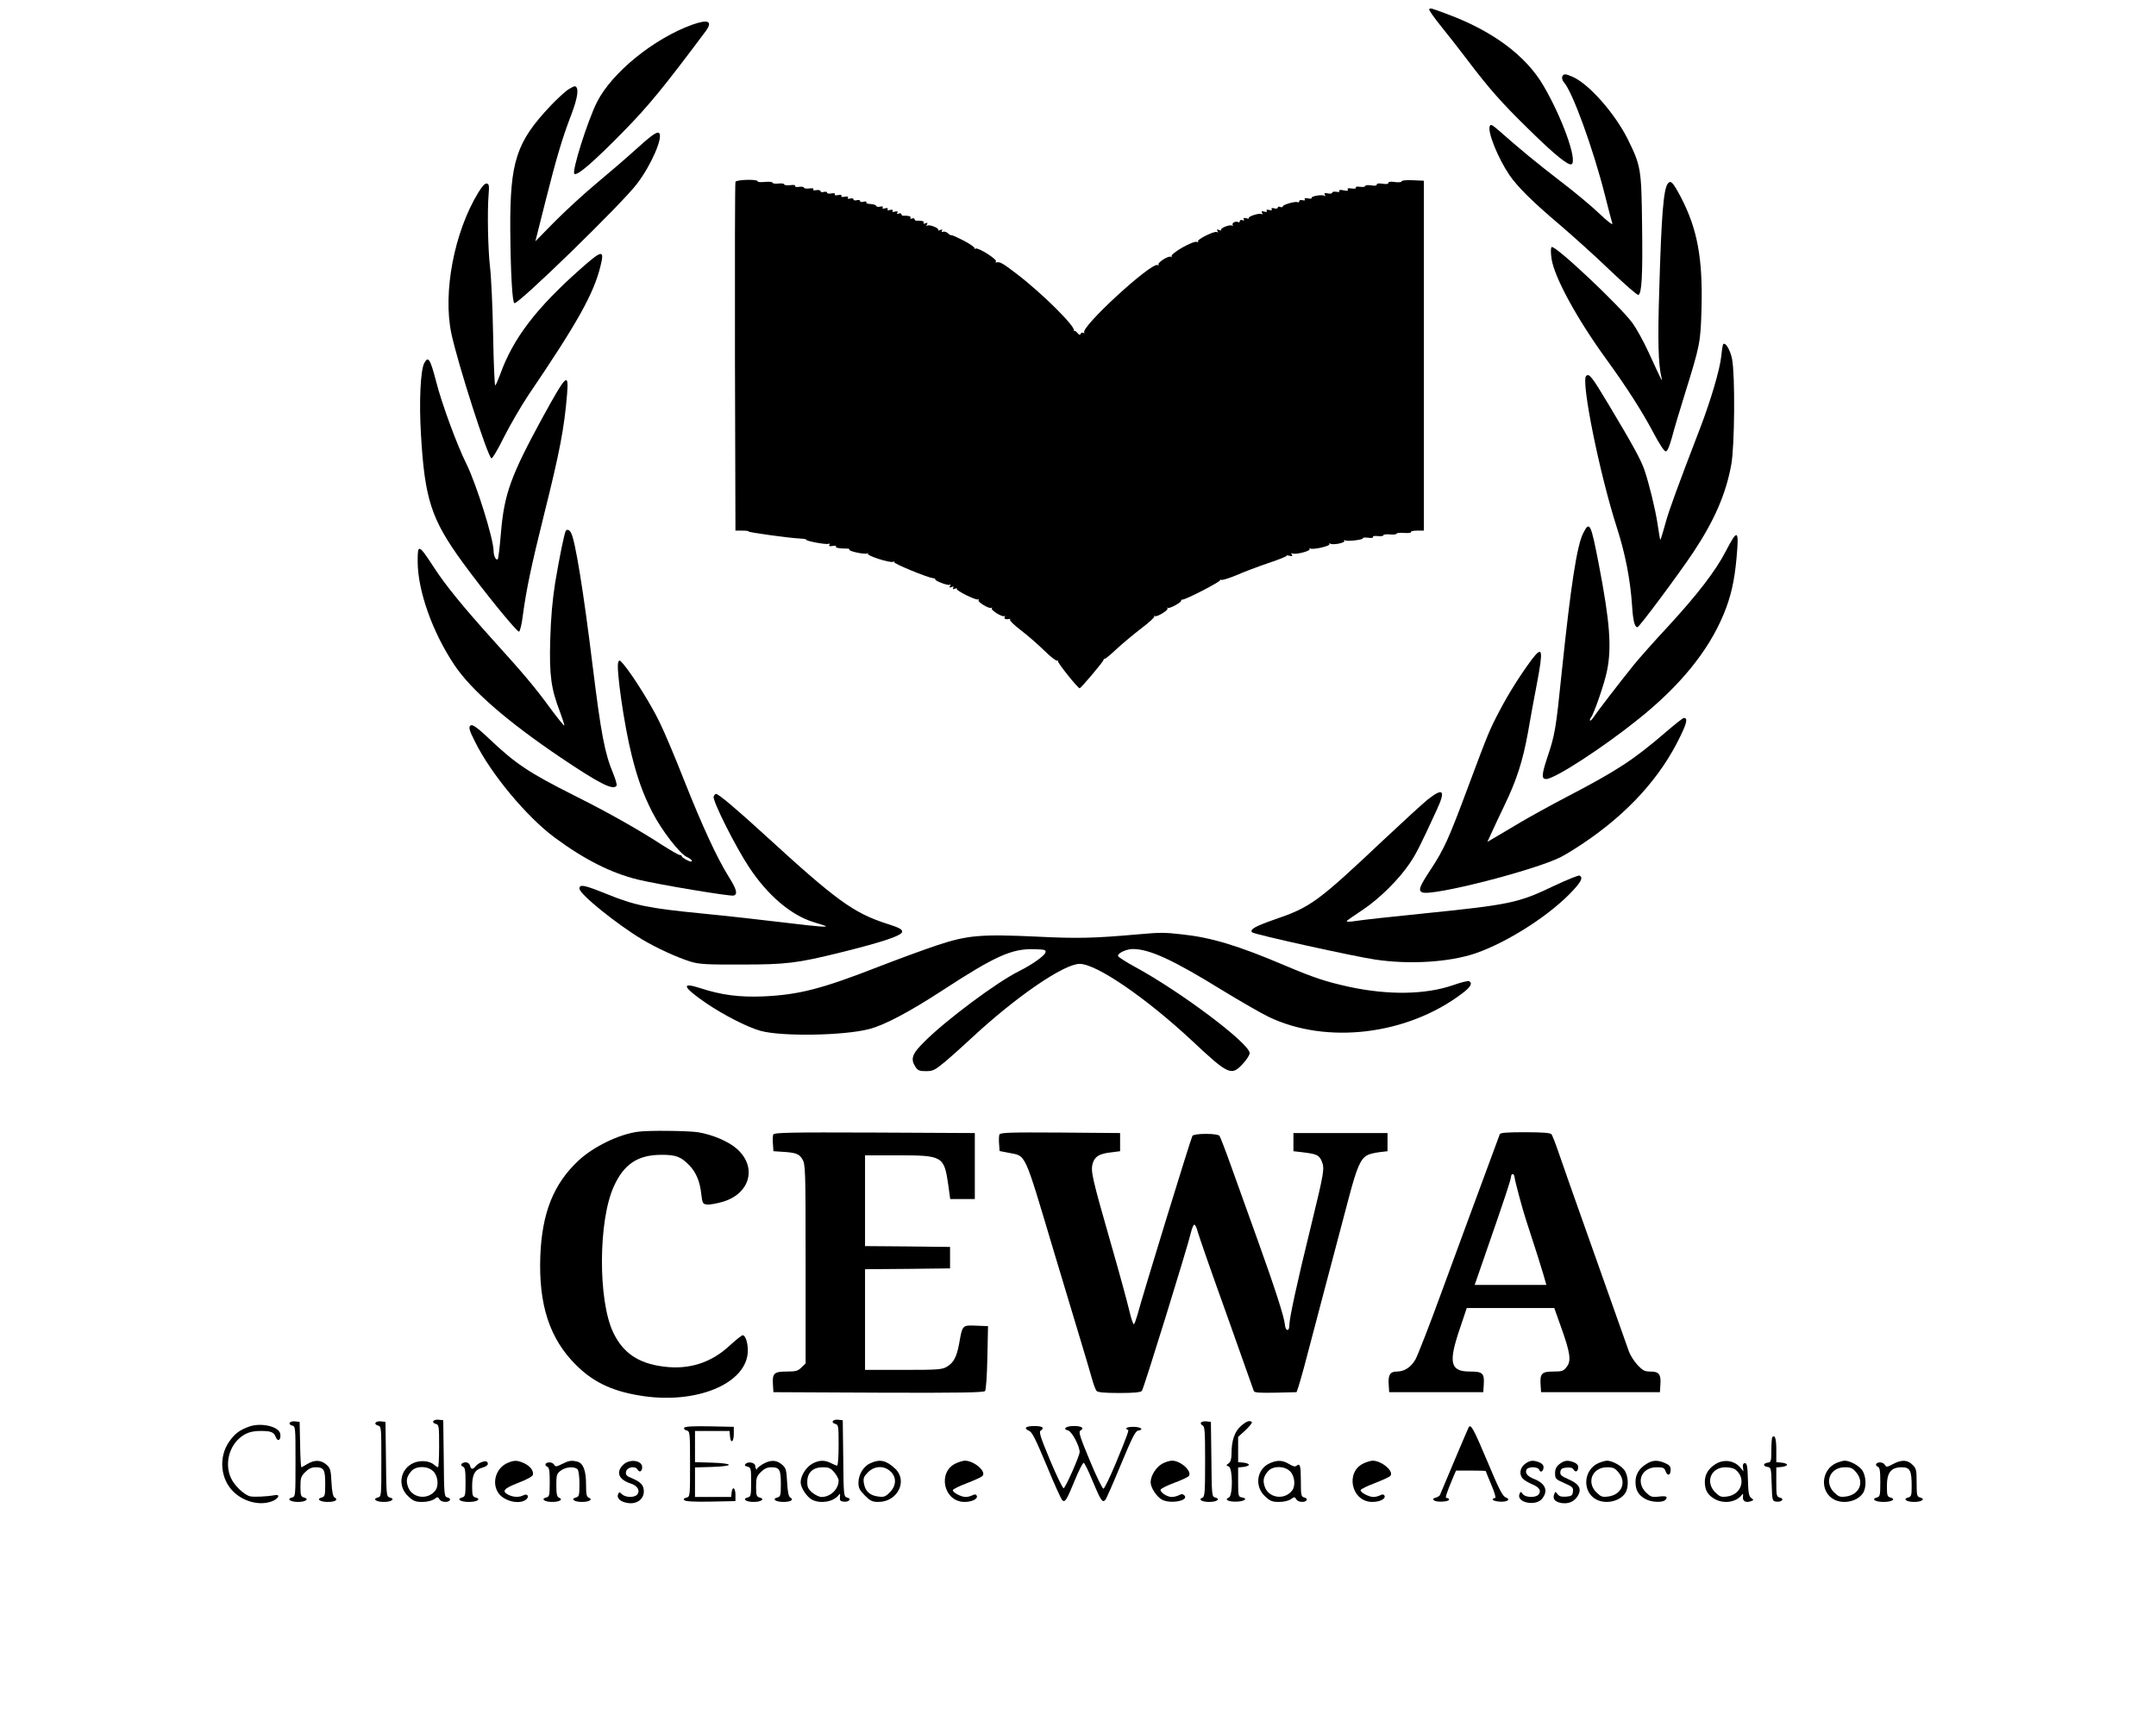
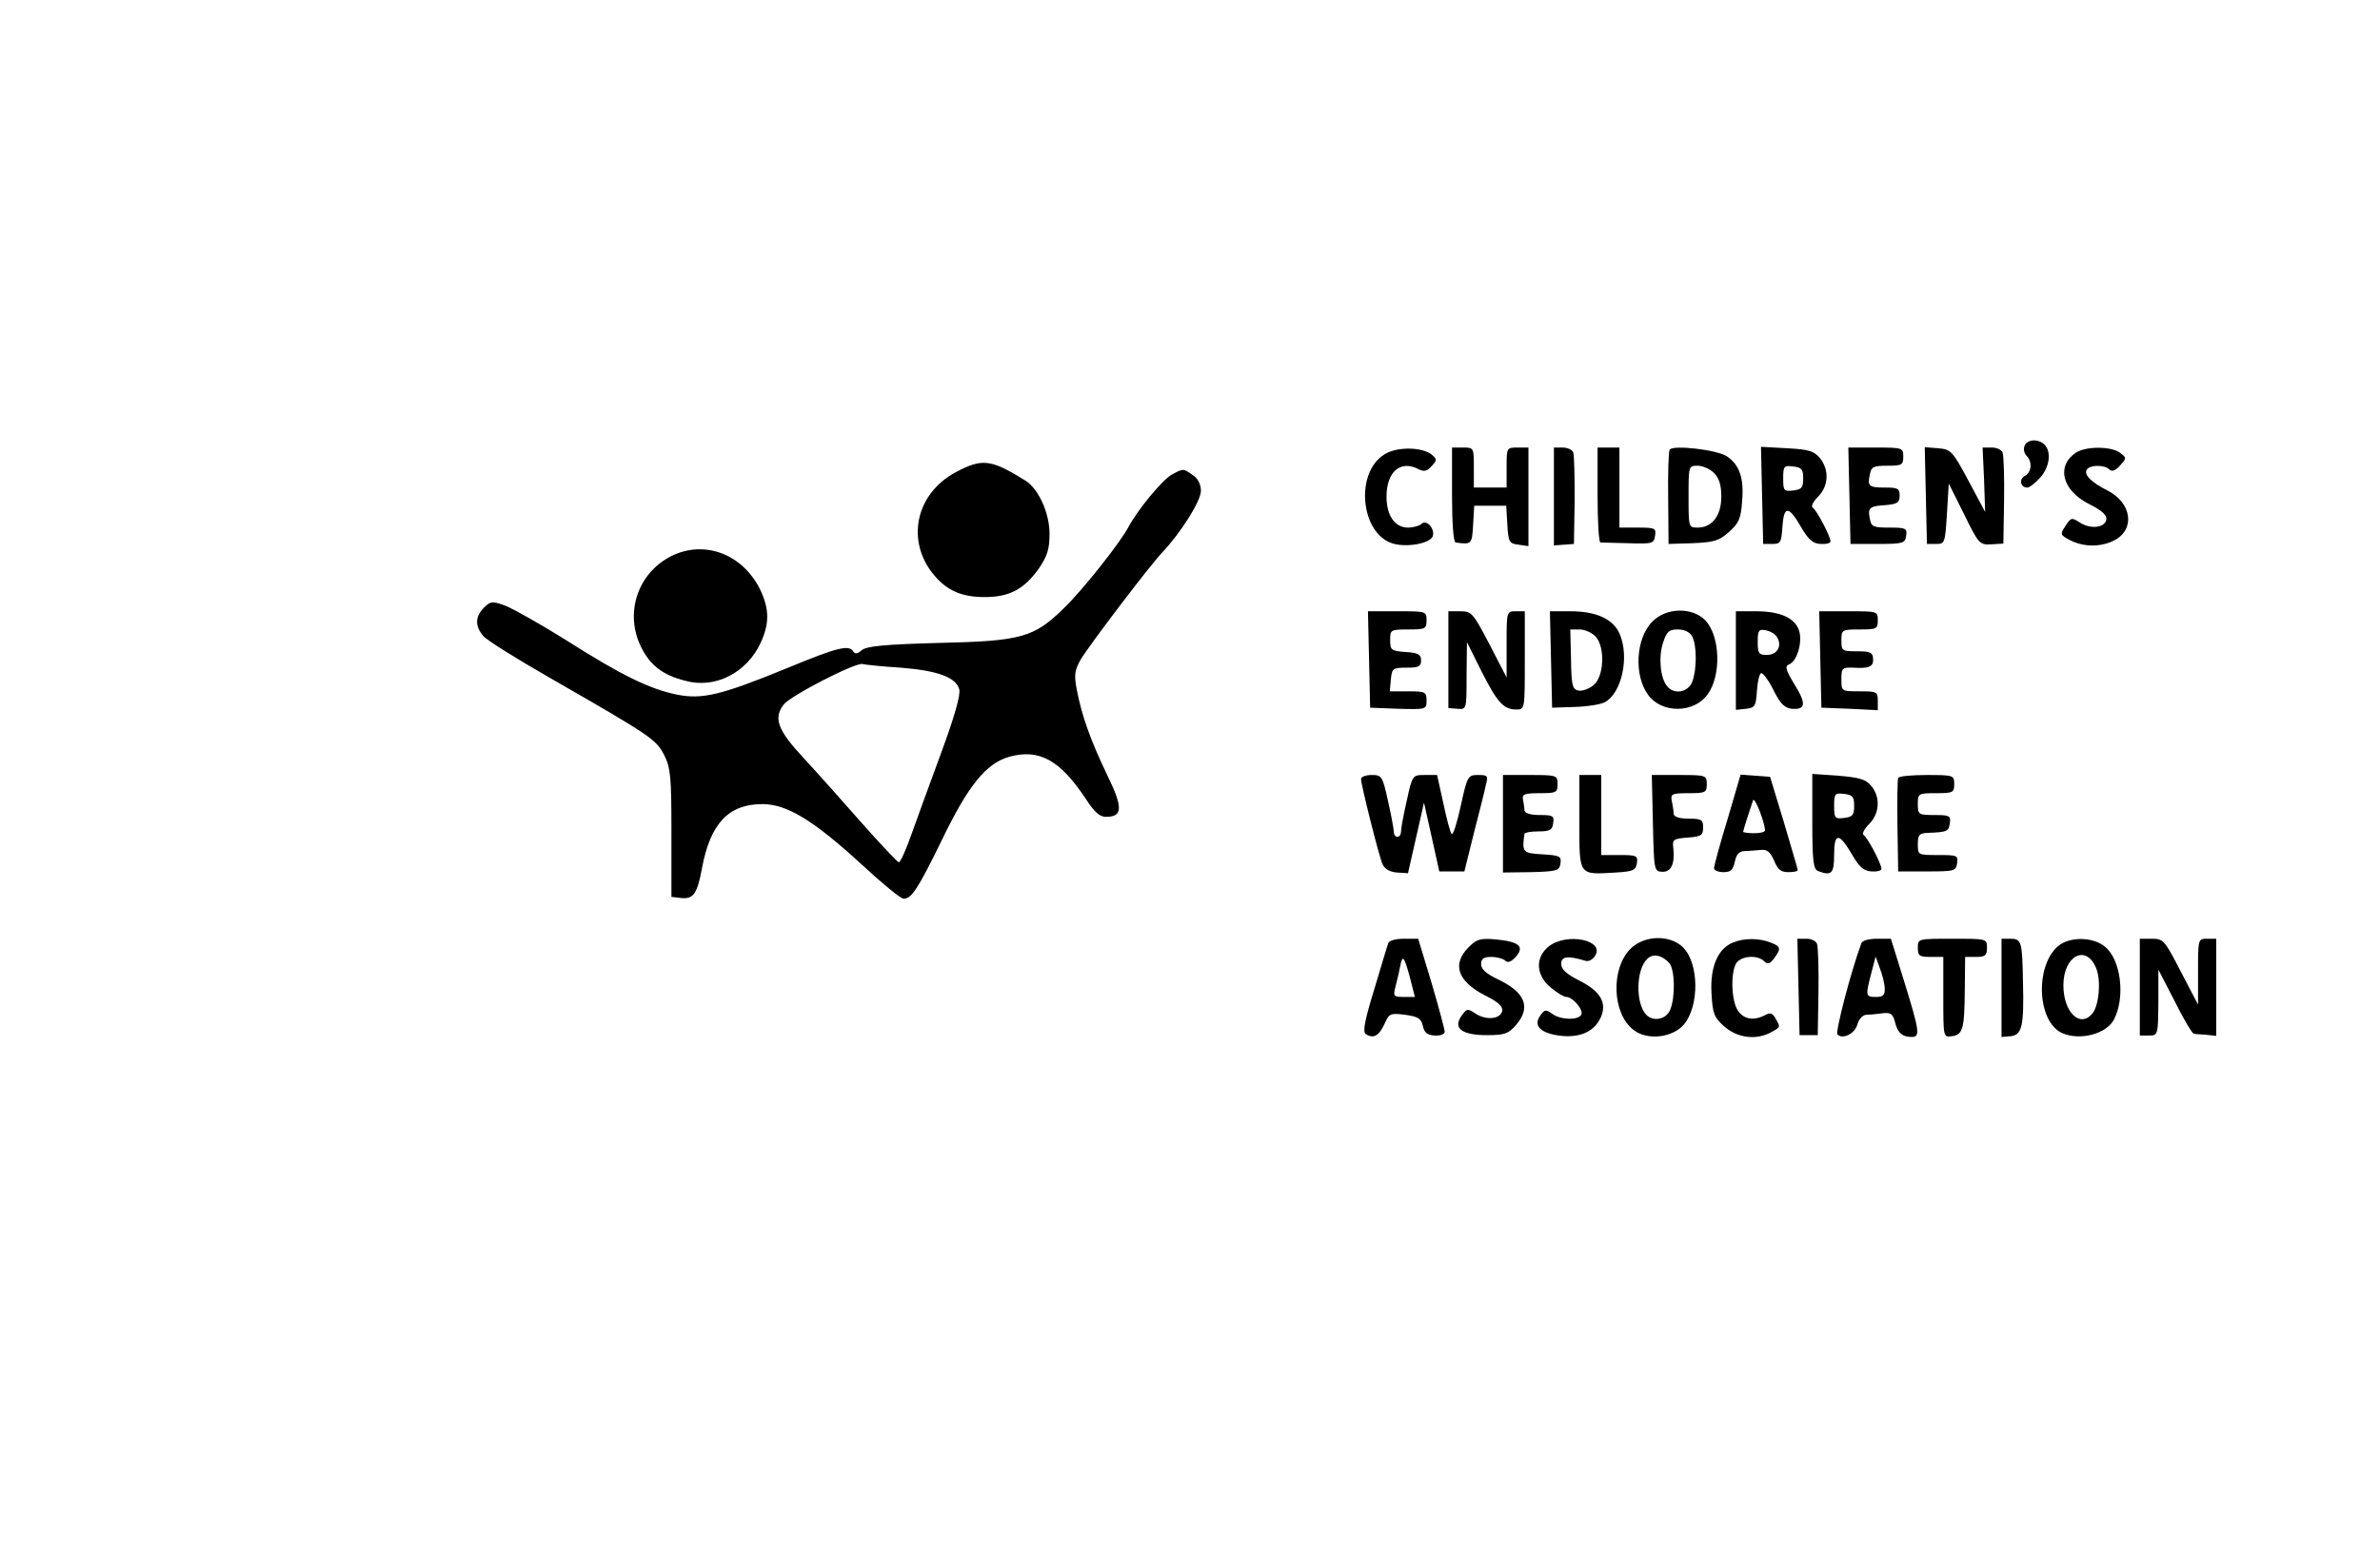
- <svg xmlns="http://www.w3.org/2000/svg" version="1.0" width="1306pt" height="1046pt" viewBox="0 0 1306 1046" preserveAspectRatio="xMidYMid meet">
-   <g transform="translate(0,1046) scale(0.1,-0.1)" fill="#000000" stroke="none">
-     <path d="M8657 10404 c-3 -3 29 -50 72 -103 43 -53 115 -145 161 -206 131 -173 207 -259 372 -420 154 -152 240 -221 258 -210 36 22 -56 280 -170 475 -106 182 -307 332 -582 434 -107 40 -102 38 -111 30z" />
-     <path d="M4195 10311 c-234 -84 -489 -291 -579 -470 -57 -114 -153 -418 -137 -434 16 -16 122 77 301 260 151 154 242 266 494 603 45 61 18 75 -79 41z" />
-     <path d="M9463 9995 c-3 -9 2 -24 10 -33 52 -57 177 -401 248 -681 22 -86 42 -165 46 -176 3 -11 -31 15 -78 60 -46 44 -151 132 -234 195 -142 109 -255 202 -372 306 -45 39 -54 44 -59 29 -14 -35 51 -195 119 -295 49 -72 141 -163 303 -300 83 -71 222 -196 309 -280 87 -83 163 -149 169 -147 21 7 27 115 23 417 -4 348 -7 364 -86 525 -79 159 -239 340 -338 381 -42 18 -52 18 -60 -1z" />
-     <path d="M3434 9912 c-21 -16 -66 -58 -99 -93 -208 -220 -246 -338 -244 -749 2 -260 12 -443 25 -447 24 -8 652 603 743 724 88 115 162 289 132 308 -14 8 -49 -18 -156 -115 -44 -40 -144 -126 -222 -191 -78 -65 -193 -171 -256 -235 l-114 -116 59 234 c67 266 103 389 160 537 38 100 46 160 22 168 -6 2 -28 -10 -50 -25z" />
-     <path d="M4455 9358 c-3 -7 -4 -485 -3 -1063 l3 -1050 42 0 c23 0 39 -2 37 -5 -5 -5 246 -40 313 -43 22 -1 39 -4 37 -7 -7 -7 119 -31 134 -25 8 3 10 0 6 -7 -5 -7 1 -9 19 -6 15 3 24 1 21 -3 -5 -8 20 -13 68 -13 9 0 15 -2 13 -6 -6 -10 95 -31 108 -23 7 3 9 2 4 -2 -9 -11 133 -57 153 -49 8 3 11 2 7 -2 -7 -8 205 -95 235 -97 9 -1 15 -3 13 -6 -8 -8 77 -41 88 -34 6 4 7 1 2 -7 -6 -10 -4 -12 9 -7 11 5 15 3 10 -5 -5 -8 -2 -9 10 -5 9 4 15 3 12 -1 -6 -10 113 -69 128 -64 6 2 8 0 4 -4 -10 -10 63 -54 77 -47 5 4 7 2 3 -2 -10 -10 63 -56 76 -48 5 4 6 1 2 -5 -7 -11 7 -17 29 -12 6 1 7 -1 3 -5 -4 -4 25 -32 65 -63 40 -30 104 -86 143 -124 38 -38 74 -65 78 -61 4 4 6 3 4 -2 -3 -10 121 -165 132 -165 8 0 145 163 145 172 0 5 3 7 6 6 3 -2 36 25 73 60 37 34 105 91 151 126 46 35 81 67 77 71 -4 5 -2 6 3 2 14 -7 87 38 77 48 -4 4 -2 6 3 2 11 -6 88 37 80 45 -3 2 1 5 8 5 23 1 236 111 229 119 -4 4 -2 4 4 1 6 -4 48 9 94 28 45 20 133 53 195 74 63 21 112 41 109 44 -4 3 4 3 17 0 17 -5 20 -3 14 7 -5 8 -4 11 3 7 15 -10 112 14 105 26 -3 6 -2 7 4 4 15 -10 123 15 116 26 -3 6 -1 7 5 3 16 -10 93 5 85 17 -3 6 -1 7 5 3 14 -8 113 4 108 13 -3 4 11 5 31 3 20 -3 33 -1 30 5 -3 5 9 7 29 5 19 -2 34 0 34 5 0 5 18 7 40 5 22 -2 40 0 40 5 0 4 21 6 46 4 26 -2 44 1 41 5 -3 5 14 9 36 9 l42 0 0 1060 0 1060 -67 3 c-39 2 -68 -1 -68 -7 0 -5 -18 -7 -40 -4 -25 4 -40 2 -40 -5 0 -7 -13 -9 -35 -5 -22 3 -35 2 -35 -5 0 -7 -13 -9 -35 -5 -20 3 -35 1 -35 -4 0 -5 -14 -7 -31 -5 -19 3 -29 1 -26 -5 4 -5 -7 -8 -25 -5 -21 3 -29 1 -24 -7 5 -7 -3 -9 -25 -4 -21 4 -30 2 -26 -4 4 -6 -3 -8 -18 -5 -14 2 -25 0 -25 -5 0 -6 -12 -8 -26 -5 -20 4 -25 2 -19 -8 5 -9 4 -11 -3 -6 -14 9 -84 -3 -77 -14 2 -4 -7 -5 -22 -2 -17 3 -24 1 -19 -6 4 -6 -2 -8 -14 -5 -12 3 -20 0 -20 -6 0 -7 -4 -9 -10 -6 -12 7 -90 -15 -90 -26 0 -5 -7 -6 -15 -3 -8 4 -15 2 -15 -4 0 -6 -10 -8 -22 -4 -13 3 -19 1 -15 -5 5 -7 -1 -9 -15 -5 -13 3 -19 1 -15 -5 5 -7 -1 -9 -15 -5 -16 4 -19 2 -13 -8 5 -8 4 -11 -2 -7 -13 8 -84 -14 -78 -24 3 -4 -5 -5 -17 -1 -14 3 -19 1 -14 -6 5 -8 2 -10 -8 -6 -9 3 -16 1 -16 -6 0 -6 -4 -9 -9 -6 -14 9 -42 -5 -34 -17 3 -5 1 -7 -4 -4 -14 9 -76 -17 -66 -27 4 -4 -1 -4 -11 0 -15 6 -17 4 -11 -6 5 -8 4 -11 -3 -6 -14 9 -123 -45 -115 -57 3 -6 1 -7 -5 -3 -20 12 -169 -73 -155 -89 5 -4 2 -5 -4 -1 -15 9 -86 -37 -75 -49 4 -5 1 -5 -5 -1 -37 21 -472 -380 -445 -409 4 -5 2 -5 -5 -2 -6 4 -14 1 -17 -5 -3 -10 -9 -8 -19 4 -8 10 -17 16 -20 13 -4 -3 -5 -2 -2 1 15 21 -189 224 -343 342 -90 69 -104 77 -127 72 -5 -1 -7 2 -2 6 10 11 -105 85 -123 78 -8 -3 -11 -2 -7 2 4 4 -25 25 -65 46 -39 20 -74 36 -76 33 -2 -2 -11 3 -19 11 -9 8 -22 13 -30 10 -9 -4 -11 -2 -7 6 5 8 1 9 -12 4 -10 -4 -15 -4 -11 0 10 10 -52 36 -66 27 -6 -4 -7 -1 -2 7 6 10 4 12 -9 7 -10 -4 -15 -3 -11 3 6 9 -10 14 -42 13 -7 -1 -13 4 -13 9 0 6 -7 7 -16 4 -8 -3 -12 -2 -9 4 6 9 -10 14 -42 13 -7 -1 -13 4 -13 9 0 6 -7 7 -16 4 -10 -4 -13 -2 -8 6 5 7 0 9 -14 6 -14 -4 -20 -2 -15 5 4 6 -2 8 -15 5 -14 -4 -20 -2 -15 5 4 6 -2 8 -15 5 -14 -4 -20 -2 -15 5 4 6 -2 8 -15 5 -12 -3 -23 -1 -24 4 -2 6 -18 11 -35 12 -17 0 -29 5 -25 10 3 5 -5 7 -16 4 -12 -4 -22 -2 -22 4 0 6 -9 8 -20 5 -11 -3 -20 -1 -20 5 0 6 -9 8 -20 5 -12 -3 -18 -1 -14 5 5 7 -2 9 -19 6 -16 -3 -24 -1 -20 5 4 6 -4 8 -20 5 -16 -3 -24 -1 -20 5 4 6 -4 8 -21 5 -14 -3 -26 -1 -26 5 0 5 -9 7 -20 4 -11 -3 -20 -1 -20 5 0 6 -11 8 -25 6 -14 -3 -22 -1 -18 5 3 6 -6 8 -26 5 -17 -2 -31 0 -31 5 0 5 -13 7 -29 5 -17 -3 -27 0 -24 5 3 6 -9 8 -31 5 -20 -2 -36 0 -36 5 0 5 -16 7 -35 5 -19 -2 -35 0 -35 5 0 5 -20 7 -45 5 -25 -3 -45 -2 -45 3 0 15 -130 11 -135 -3z" />
-     <path d="M10103 9348 c-26 -33 -39 -189 -52 -643 -10 -312 -6 -453 14 -535 7 -30 2 -20 -78 154 -30 66 -74 145 -97 177 -78 107 -474 479 -491 462 -6 -6 -6 -34 0 -74 19 -114 155 -363 331 -605 122 -168 218 -318 283 -441 36 -69 68 -118 77 -118 10 0 22 28 38 85 12 47 47 164 77 260 94 302 96 314 102 520 8 305 -25 483 -125 675 -48 91 -61 105 -79 83z" />
-     <path d="M2897 9293 c-146 -240 -215 -604 -163 -853 39 -184 221 -750 243 -757 6 -2 40 56 76 129 37 73 103 187 147 253 298 439 396 615 437 781 26 103 12 102 -119 -14 -269 -238 -410 -422 -488 -640 -13 -34 -26 -65 -30 -67 -4 -2 -10 136 -13 308 -3 172 -12 357 -19 412 -12 103 -17 335 -8 440 4 50 2 60 -11 63 -12 2 -28 -16 -52 -55z" />
-     <path d="M10436 8369 c-2 -8 -7 -39 -10 -71 -8 -76 -63 -264 -126 -428 -141 -367 -190 -502 -210 -575 -12 -44 -25 -87 -28 -95 -6 -17 -4 -26 -22 90 -14 91 -52 244 -79 323 -22 63 -70 151 -218 398 -100 167 -117 189 -135 171 -32 -32 82 -596 187 -921 50 -156 80 -309 91 -466 6 -98 16 -135 33 -135 11 0 251 323 339 455 126 190 197 352 229 529 21 112 24 545 5 641 -12 61 -47 113 -56 84z" />
-     <path d="M2570 8260 c-23 -42 -32 -236 -20 -433 23 -391 62 -512 250 -771 124 -171 332 -427 344 -423 6 2 17 46 23 98 21 156 51 300 128 609 97 387 123 528 140 731 11 137 -4 122 -146 -136 -194 -356 -234 -466 -254 -697 -7 -88 -16 -162 -20 -166 -10 -10 -25 20 -25 49 0 74 -105 408 -165 529 -56 112 -149 364 -183 498 -36 138 -48 157 -72 112z" />
-     <path d="M9591 7231 c-39 -75 -76 -319 -131 -846 -35 -343 -41 -378 -87 -514 -35 -106 -36 -131 -7 -131 51 0 344 190 560 364 251 201 422 411 514 632 45 108 66 201 79 342 16 175 7 181 -64 44 -61 -119 -174 -266 -352 -459 -83 -89 -175 -193 -205 -230 -90 -112 -224 -286 -243 -316 -10 -15 -20 -25 -23 -23 -3 3 0 11 5 18 19 24 81 204 97 281 30 144 18 299 -50 652 -47 243 -55 261 -93 186z" />
-     <path d="M3427 7243 c-9 -16 -39 -163 -64 -313 -17 -109 -26 -211 -30 -346 -6 -215 5 -297 59 -437 16 -43 28 -80 26 -83 -2 -2 -39 43 -81 100 -98 134 -163 211 -354 422 -180 200 -285 329 -353 434 -95 145 -100 147 -100 39 0 -177 89 -429 223 -629 101 -151 318 -340 642 -559 239 -161 321 -202 340 -171 3 5 -6 38 -20 72 -52 124 -74 240 -125 653 -55 449 -105 759 -131 807 -10 19 -25 23 -32 11z" />
-     <path d="M9278 6463 c-69 -93 -139 -204 -192 -305 -65 -124 -69 -134 -192 -463 -119 -320 -146 -379 -228 -504 -68 -103 -77 -127 -50 -138 62 -24 680 134 838 214 28 14 90 52 137 84 271 182 470 401 589 651 39 80 44 108 20 108 -6 0 -56 -40 -112 -88 -193 -166 -292 -231 -599 -391 -96 -50 -222 -120 -280 -154 -57 -34 -125 -75 -152 -90 l-47 -28 24 53 c13 29 49 105 79 168 73 150 112 271 143 444 13 78 38 212 55 300 38 202 33 226 -33 139z" />
-     <path d="M3745 6448 c-14 -36 36 -384 81 -562 36 -145 70 -238 125 -346 56 -110 166 -252 209 -272 25 -11 41 -28 25 -28 -12 0 -55 24 -55 32 0 4 -6 8 -13 8 -7 0 -55 28 -107 61 -146 95 -335 201 -531 299 -277 139 -357 193 -519 347 -61 58 -95 83 -106 79 -18 -7 -14 -27 24 -101 97 -196 313 -454 481 -579 181 -134 342 -215 504 -255 123 -30 565 -104 582 -97 25 9 17 38 -32 116 -71 114 -161 310 -268 580 -53 135 -120 295 -150 355 -49 103 -161 282 -218 350 -22 26 -26 28 -32 13z" />
-     <path d="M8650 5617 c-30 -24 -149 -133 -265 -242 -405 -382 -445 -411 -664 -486 -118 -41 -153 -61 -136 -78 14 -13 617 -146 746 -165 209 -31 448 -16 607 38 200 69 463 239 596 387 46 51 55 72 35 84 -5 4 -76 -25 -157 -63 -215 -103 -262 -113 -792 -167 -190 -19 -370 -39 -400 -44 -49 -8 -71 -7 -59 2 2 2 45 32 96 66 101 68 217 183 283 281 39 58 62 103 165 327 53 115 37 132 -55 60z" />
-     <path d="M4323 5634 c-9 -23 132 -304 215 -429 112 -169 251 -288 387 -331 27 -8 56 -18 64 -20 48 -15 -25 -10 -235 16 -131 16 -356 41 -499 55 -327 32 -410 49 -584 120 -134 54 -161 59 -161 31 0 -33 224 -214 380 -308 89 -53 211 -109 295 -135 51 -15 95 -18 305 -17 274 0 339 8 605 74 251 62 370 102 370 125 0 15 -19 25 -95 49 -200 65 -304 140 -735 535 -178 163 -283 251 -298 251 -4 0 -10 -7 -14 -16z" />
-     <path d="M6895 4799 c-274 -24 -367 -26 -612 -14 -344 16 -423 9 -612 -54 -80 -27 -238 -85 -351 -129 -341 -133 -479 -169 -695 -179 -145 -6 -255 8 -383 50 -120 39 -107 7 37 -92 105 -71 251 -146 329 -167 128 -35 503 -29 657 11 93 24 242 103 445 235 317 207 419 253 554 249 66 -2 73 -4 69 -20 -6 -20 -78 -72 -160 -113 -138 -69 -443 -297 -574 -428 -75 -74 -85 -104 -53 -153 14 -21 24 -25 63 -25 42 0 54 6 112 54 35 29 111 97 169 151 266 247 555 445 650 445 102 0 401 -205 680 -465 222 -208 239 -216 309 -140 22 24 41 53 41 64 0 58 -415 371 -697 524 -53 29 -98 58 -100 64 -6 17 50 43 89 43 101 0 243 -65 544 -251 110 -67 235 -139 279 -160 351 -169 839 -110 1171 141 52 39 65 62 44 75 -6 4 -50 -7 -98 -24 -168 -58 -393 -61 -630 -10 -140 31 -208 53 -388 129 -287 122 -447 170 -626 189 -106 12 -130 12 -263 0z" />
-     <path d="M3865 3603 c-115 -15 -270 -90 -361 -175 -151 -141 -221 -317 -231 -578 -11 -295 56 -501 216 -660 101 -101 213 -156 378 -184 344 -61 663 70 663 272 0 48 -15 92 -31 92 -6 0 -41 -28 -77 -61 -113 -106 -248 -149 -402 -129 -153 19 -247 83 -306 208 -92 194 -90 677 4 883 60 134 144 191 284 192 93 1 123 -11 175 -65 40 -42 63 -97 71 -173 7 -57 9 -60 35 -63 16 -2 59 6 97 17 165 50 207 211 84 320 -52 46 -147 86 -236 101 -60 9 -299 12 -363 3z" />
-     <path d="M4684 3586 c-3 -7 -4 -33 -2 -57 l3 -44 45 -3 c90 -5 110 -12 130 -45 19 -31 20 -55 20 -635 l0 -603 -25 -24 c-21 -21 -33 -25 -88 -25 -78 0 -89 -10 -85 -77 l3 -48 636 -3 c502 -2 639 1 646 10 6 7 12 97 14 203 l4 190 -73 3 c-83 3 -82 5 -102 -109 -15 -80 -33 -115 -73 -139 -29 -18 -52 -20 -264 -20 l-233 0 0 305 0 305 258 2 257 3 0 65 0 65 -257 3 -258 2 0 275 0 275 200 0 c270 0 279 -5 304 -178 l12 -87 75 0 74 0 0 200 0 200 -608 3 c-512 2 -608 0 -613 -12z" />
-     <path d="M6054 3586 c-3 -7 -4 -33 -2 -57 l3 -43 57 -11 c105 -21 89 14 268 -585 98 -326 95 -316 164 -545 30 -99 62 -207 71 -240 9 -33 22 -66 27 -72 7 -9 48 -13 138 -13 90 0 130 4 137 13 11 12 278 876 297 959 6 25 15 47 20 48 6 0 15 -18 21 -42 6 -24 84 -248 174 -498 89 -250 164 -461 166 -468 4 -10 35 -12 132 -10 l127 3 12 35 c6 19 21 71 33 115 21 79 231 877 272 1030 48 182 71 235 112 256 11 7 43 14 71 18 l51 6 0 55 0 55 -285 0 -285 0 0 -55 0 -55 52 -6 c90 -11 103 -17 119 -54 19 -45 16 -62 -67 -403 -83 -337 -129 -551 -129 -593 0 -40 -24 -34 -27 7 -4 45 -61 222 -166 514 -52 146 -123 344 -158 440 -34 96 -67 181 -72 188 -6 7 -36 12 -82 12 -46 0 -76 -5 -82 -12 -8 -11 -301 -964 -334 -1088 -7 -25 -16 -49 -20 -53 -4 -5 -17 33 -29 85 -12 51 -62 235 -112 408 -113 395 -122 434 -109 481 13 42 39 59 112 67 l54 7 0 55 0 55 -363 3 c-303 2 -363 0 -368 -12z" />
-     <path d="M9085 3588 c-32 -88 -174 -471 -195 -528 -15 -41 -87 -237 -160 -435 -72 -198 -143 -379 -156 -402 -27 -47 -67 -73 -112 -73 -41 0 -54 -20 -50 -77 l3 -48 285 0 285 0 3 48 c4 67 -7 77 -84 77 -119 0 -132 52 -61 260 l42 125 265 0 265 0 42 -118 c55 -154 62 -203 33 -239 -19 -25 -28 -28 -80 -28 -70 0 -82 -12 -78 -77 l3 -48 360 0 360 0 3 48 c4 61 -9 77 -61 77 -34 0 -46 6 -77 39 -21 22 -44 59 -53 83 -28 79 -308 871 -357 1008 -26 74 -60 171 -75 215 -15 44 -32 86 -37 93 -8 8 -52 12 -160 12 -110 0 -150 -3 -153 -12z m90 -264 c2 -20 48 -193 70 -259 56 -170 90 -279 105 -330 l17 -60 -217 0 -217 0 64 185 c121 348 154 449 156 470 2 25 20 21 22 -6z" />
-     <path d="M2625 1850 c-4 -7 2 -14 14 -17 20 -5 21 -12 21 -134 0 -71 -3 -129 -7 -129 -3 0 -14 7 -23 15 -27 24 -81 29 -123 12 -84 -36 -102 -141 -33 -204 30 -28 43 -33 84 -33 28 0 57 7 71 16 22 16 24 16 33 0 10 -18 53 -22 63 -5 4 6 -2 13 -14 16 -20 5 -21 12 -23 237 l-3 231 -27 3 c-14 2 -29 -2 -33 -8z m0 -305 c28 -27 34 -88 12 -116 -46 -60 -143 -46 -166 24 -13 38 -7 62 22 95 30 32 99 31 132 -3z" />
-     <path d="M5045 1850 c-4 -7 2 -14 14 -17 20 -5 21 -12 21 -129 0 -68 -4 -124 -9 -124 -5 0 -22 7 -37 15 -38 20 -72 19 -113 -3 -38 -21 -71 -73 -71 -113 0 -33 38 -90 70 -106 50 -25 126 -13 158 26 11 14 12 13 10 -9 -2 -20 2 -26 21 -28 32 -5 53 17 24 24 -22 6 -23 8 -25 238 l-3 231 -27 3 c-14 2 -29 -2 -33 -8z m9 -311 c14 -17 26 -39 26 -49 0 -53 -49 -100 -104 -100 -13 0 -38 12 -55 26 -25 21 -31 33 -31 65 0 57 34 89 94 89 37 0 48 -5 70 -31z" />
-     <path d="M1755 1840 c-4 -7 2 -14 14 -17 21 -5 21 -10 21 -218 0 -208 0 -213 -21 -218 -35 -9 -11 -27 36 -27 47 0 71 18 36 27 -18 5 -21 13 -21 65 0 52 3 63 29 89 21 21 39 29 63 29 50 0 58 -14 58 -101 0 -69 -2 -77 -21 -82 -35 -9 -11 -27 36 -27 46 0 66 13 42 27 -10 5 -16 35 -19 92 -4 76 -7 87 -32 108 -33 28 -71 29 -114 3 -18 -11 -34 -20 -37 -20 -2 0 -6 62 -7 138 l-3 137 -27 3 c-14 2 -29 -2 -33 -8z" />
-     <path d="M2275 1840 c-4 -7 2 -14 14 -17 21 -5 21 -10 21 -218 0 -208 0 -213 -21 -218 -35 -9 -11 -27 36 -27 47 0 71 18 36 27 -20 5 -21 12 -23 232 l-3 226 -27 3 c-14 2 -29 -2 -33 -8z" />
-     <path d="M7275 1841 c-3 -6 1 -14 9 -17 14 -5 16 -35 16 -219 0 -184 -2 -214 -16 -219 -28 -11 -4 -26 41 -26 47 0 71 18 36 27 -20 5 -21 12 -23 232 l-3 226 -27 3 c-14 2 -29 -2 -33 -7z" />
-     <path d="M7517 1820 c-38 -33 -57 -88 -57 -166 0 -33 -5 -51 -17 -60 -17 -12 -17 -13 0 -19 25 -10 26 -180 0 -189 -31 -12 3 -27 53 -24 48 3 64 20 24 26 -18 3 -20 11 -20 92 l0 89 33 3 c17 2 32 8 32 13 0 6 -15 11 -32 13 l-33 3 0 76 0 77 45 41 c24 23 42 45 38 49 -13 12 -33 5 -66 -24z" />
-     <path d="M1508 1816 c-56 -20 -85 -42 -117 -87 -69 -94 -57 -233 26 -310 63 -59 156 -82 228 -56 41 14 57 45 20 38 -50 -9 -128 -12 -150 -7 -37 9 -96 66 -116 111 -36 78 -16 178 47 237 38 35 74 48 134 48 62 0 79 -7 91 -38 12 -31 32 -16 27 19 -6 46 -117 72 -190 45z" />
-     <path d="M4145 1810 c-4 -7 2 -14 14 -17 20 -5 21 -11 21 -203 0 -196 0 -198 -22 -204 -16 -4 -20 -8 -12 -16 7 -7 64 -10 160 -8 l149 3 0 38 c0 43 -18 55 -23 15 l-3 -28 -110 0 -109 0 0 90 0 89 103 3 c59 2 102 7 102 13 0 6 -43 11 -102 13 l-103 3 0 94 0 95 104 0 105 0 3 -32 c4 -48 23 -36 23 15 l0 42 -147 3 c-98 2 -149 -1 -153 -8z" />
-     <path d="M6215 1810 c-3 -6 5 -14 18 -19 19 -7 39 -48 107 -210 45 -110 88 -205 95 -211 17 -14 25 -2 76 122 24 59 48 106 54 105 5 -2 29 -50 52 -107 51 -122 61 -137 78 -118 7 7 49 104 95 215 68 164 88 203 104 205 39 6 16 23 -29 23 -25 0 -44 -4 -42 -10 1 -5 5 -9 9 -8 10 4 -4 -36 -72 -200 -36 -86 -70 -157 -76 -157 -6 0 -44 77 -83 172 -61 147 -69 173 -56 181 26 14 7 27 -40 27 -48 0 -71 -18 -35 -27 23 -6 70 -95 70 -131 -1 -25 -85 -215 -97 -219 -5 -2 -42 74 -82 169 -61 147 -69 173 -56 181 8 4 13 12 10 18 -8 12 -92 12 -100 -1z" />
-     <path d="M8897 1813 c-4 -6 -143 -335 -174 -410 -2 -6 -14 -14 -26 -17 -16 -4 -19 -8 -11 -16 14 -14 95 -9 92 5 -2 6 -8 9 -15 9 -11 -2 -3 24 41 129 l16 37 90 0 c50 0 90 -1 90 -3 0 -1 15 -39 34 -84 20 -46 29 -80 23 -79 -7 0 -13 -3 -15 -9 -1 -5 16 -11 39 -13 49 -4 74 13 39 26 -18 7 -41 51 -110 217 -82 194 -100 229 -113 208z" />
-     <path d="M10736 1753 c-3 -3 -6 -39 -6 -79 0 -68 -2 -73 -22 -76 -29 -4 -30 -22 -1 -26 21 -3 22 -9 25 -105 3 -99 4 -102 27 -105 33 -5 53 17 23 24 -21 6 -22 12 -22 95 l0 88 33 3 c17 2 32 8 32 13 0 6 -15 11 -32 13 l-33 3 0 74 c0 68 -8 94 -24 78z" />
-     <path d="M2915 1600 c-12 -4 -27 -15 -34 -24 -18 -21 -28 -20 -34 4 -3 12 -14 20 -25 20 -26 0 -38 -18 -18 -26 13 -5 16 -24 16 -94 0 -81 -2 -88 -21 -93 -36 -10 -10 -27 41 -27 51 0 77 17 41 27 -18 5 -21 13 -21 67 0 72 16 102 63 114 18 5 32 14 32 22 0 17 -14 21 -40 10z" />
-     <path d="M3074 1596 c-66 -29 -95 -112 -60 -174 29 -54 126 -81 171 -49 24 18 11 41 -15 27 -25 -13 -60 -12 -90 3 -43 22 -29 38 60 73 49 18 86 39 88 48 5 25 -15 52 -52 70 -41 19 -61 20 -102 2z" />
-     <path d="M3405 1590 c-34 -17 -40 -18 -48 -5 -9 17 -43 20 -52 5 -3 -6 1 -13 9 -16 13 -5 16 -24 16 -94 0 -81 -2 -88 -21 -93 -35 -9 -11 -27 36 -27 45 0 69 15 41 26 -12 5 -16 22 -16 74 0 62 2 71 26 89 29 23 83 28 102 9 7 -7 12 -42 12 -89 0 -69 -2 -77 -21 -82 -35 -9 -11 -27 36 -27 45 0 69 15 41 26 -13 5 -16 22 -16 81 0 83 -17 127 -52 137 -37 9 -51 7 -93 -14z" />
-     <path d="M3775 1585 c-46 -45 -28 -90 47 -114 40 -13 57 -43 38 -66 -17 -20 -69 -19 -92 1 -16 16 -18 15 -24 0 -10 -25 17 -47 62 -53 53 -7 94 24 94 71 0 37 -18 57 -73 80 -31 12 -38 20 -35 38 4 29 56 39 70 14 11 -20 28 -11 28 14 0 43 -77 53 -115 15z" />
-     <path d="M4617 1587 c-21 -13 -35 -26 -32 -30 3 -4 2 -4 -2 -1 -4 3 -8 13 -8 22 0 20 -42 29 -58 13 -9 -9 -6 -13 11 -17 21 -6 22 -12 22 -94 0 -81 -2 -88 -21 -93 -35 -9 -11 -27 36 -27 47 0 71 18 36 27 -18 5 -21 13 -21 65 0 52 3 63 29 89 21 21 39 29 63 29 50 0 58 -14 58 -101 0 -69 -2 -77 -21 -82 -35 -9 -11 -27 36 -27 46 0 66 13 42 27 -10 5 -16 35 -19 92 -4 76 -7 87 -32 108 -34 29 -71 29 -119 0z" />
-     <path d="M5273 1595 c-42 -18 -73 -69 -73 -119 0 -31 7 -45 39 -77 33 -33 45 -39 82 -39 116 0 180 128 101 202 -54 50 -91 59 -149 33z m121 -50 c38 -35 36 -87 -4 -127 -27 -27 -36 -30 -72 -25 -50 7 -77 32 -85 80 -5 31 -1 40 25 67 40 39 96 42 136 5z" />
-     <path d="M5793 1595 c-117 -51 -78 -235 50 -235 47 0 84 20 73 39 -5 8 -13 8 -26 1 -10 -5 -28 -10 -40 -10 -29 0 -82 29 -78 42 2 6 41 25 86 42 44 17 86 36 93 43 27 27 -52 94 -108 93 -10 -1 -33 -7 -50 -15z" />
-     <path d="M7041 1592 c-38 -21 -71 -73 -71 -113 0 -33 38 -90 70 -106 54 -27 165 -4 134 27 -9 9 -17 9 -32 1 -11 -6 -31 -11 -44 -11 -27 0 -68 26 -68 43 0 7 36 25 81 42 44 16 85 35 90 42 23 27 -48 93 -101 93 -14 0 -41 -8 -59 -18z" />
-     <path d="M7693 1595 c-81 -35 -96 -141 -29 -202 30 -28 43 -33 84 -33 28 0 57 7 71 16 22 16 24 16 33 0 10 -18 53 -22 63 -5 4 6 -2 13 -14 16 -19 5 -21 12 -21 97 0 96 -5 113 -26 95 -9 -7 -22 -4 -46 11 -38 23 -70 25 -115 5z m122 -50 c28 -27 34 -88 12 -116 -46 -60 -143 -46 -166 24 -13 38 -7 62 22 95 30 32 99 31 132 -3z" />
-     <path d="M8263 1595 c-117 -51 -78 -235 50 -235 47 0 84 20 73 39 -5 8 -13 8 -26 1 -10 -5 -28 -10 -40 -10 -29 0 -82 29 -78 42 2 6 41 25 86 42 44 17 86 36 93 43 27 27 -52 94 -108 93 -10 -1 -33 -7 -50 -15z" />
-     <path d="M9236 1589 c-31 -24 -35 -68 -8 -91 9 -9 34 -23 55 -32 42 -17 55 -39 37 -61 -17 -21 -80 -19 -96 3 -12 16 -13 16 -20 -1 -19 -51 99 -75 137 -28 39 48 21 93 -48 120 -40 16 -55 34 -47 55 8 21 70 22 78 0 8 -20 26 -8 26 17 0 12 -10 23 -26 29 -38 15 -58 12 -88 -11z" />
-     <path d="M9446 1589 c-19 -15 -26 -30 -26 -55 0 -33 3 -37 56 -60 50 -22 55 -27 52 -52 -3 -23 -8 -27 -41 -30 -29 -2 -42 2 -52 15 -13 17 -14 17 -20 1 -11 -29 2 -46 40 -54 44 -8 78 6 101 40 27 43 12 74 -52 102 -46 20 -55 28 -52 47 2 17 11 23 37 25 24 2 37 -1 43 -12 11 -20 28 -11 28 15 0 12 -10 23 -26 29 -38 15 -58 12 -88 -11z" />
-     <path d="M9684 1596 c-94 -41 -102 -176 -13 -222 57 -29 139 -11 173 38 24 34 21 109 -6 143 -22 28 -74 55 -105 55 -10 -1 -32 -7 -49 -14z m120 -57 c51 -60 19 -135 -61 -146 -37 -5 -45 -2 -73 25 -62 62 -24 152 65 152 36 0 48 -5 69 -31z" />
-     <path d="M9973 1590 c-43 -26 -66 -63 -66 -108 0 -49 16 -78 56 -102 37 -23 109 -26 126 -7 16 20 5 25 -44 19 -39 -4 -47 -1 -75 26 -63 64 -26 152 65 152 40 0 47 -3 55 -26 12 -30 30 -23 30 12 0 19 -8 28 -35 40 -46 19 -74 18 -112 -6z" />
-     <path d="M10393 1590 c-43 -26 -66 -63 -66 -108 0 -49 16 -78 56 -102 53 -33 130 -24 165 19 11 14 12 13 10 -9 -3 -26 19 -37 50 -25 16 6 16 7 0 19 -14 10 -18 32 -20 112 -2 80 -6 99 -18 99 -10 0 -14 -8 -12 -25 l3 -25 -18 22 c-36 44 -100 54 -150 23z m118 -33 c69 -53 40 -152 -48 -164 -37 -5 -45 -2 -73 25 -62 63 -26 152 62 152 24 0 50 -6 59 -13z" />
-     <path d="M11124 1596 c-94 -41 -102 -176 -13 -222 57 -29 139 -11 173 38 24 34 21 109 -6 143 -22 28 -74 55 -105 55 -10 -1 -32 -7 -49 -14z m120 -57 c51 -60 19 -135 -61 -146 -37 -5 -45 -2 -73 25 -62 62 -24 152 65 152 36 0 48 -5 69 -31z" />
-     <path d="M11466 1589 c-35 -19 -40 -19 -48 -5 -10 18 -43 21 -53 6 -3 -6 1 -13 9 -16 13 -5 16 -24 16 -94 0 -81 -2 -88 -21 -93 -36 -10 -10 -27 41 -27 51 0 77 17 41 27 -19 5 -21 13 -21 70 0 81 25 113 90 113 50 0 60 -20 60 -114 0 -56 -2 -64 -21 -69 -35 -9 -11 -27 36 -27 47 0 71 18 36 27 -19 5 -21 12 -21 90 0 76 -2 86 -25 108 -30 31 -67 32 -119 4z" />
+ <svg xmlns="http://www.w3.org/2000/svg" version="1.0" width="654pt" height="429pt" viewBox="0 0 654 429" preserveAspectRatio="xMidYMid meet">
+   <g transform="translate(0,429) scale(0.1,-0.1)" fill="#000000" stroke="none">
+     <path d="M5563 3064 c-3 -8 -1 -20 6 -27 16 -16 14 -45 -5 -55 -17 -9 -12 -32 7 -32 6 0 21 12 34 26 27 29 33 72 13 92 -17 17 -48 15 -55 -4z" />
+     <path d="M3804 3041 c-82 -51 -65 -219 24 -245 38 -11 101 0 109 20 7 20 -17 48 -31 34 -5 -5 -22 -10 -37 -10 -36 0 -59 33 -59 85 0 69 39 102 89 75 14 -7 23 -5 35 9 15 16 15 19 1 31 -27 22 -97 23 -131 1z" />
+     <path d="M3990 2930 c0 -79 4 -130 10 -131 44 -6 45 -5 48 49 l3 52 44 0 44 0 3 -52 c3 -48 5 -52 31 -55 l27 -4 0 136 0 135 -30 0 c-30 0 -30 -1 -30 -55 l0 -55 -45 0 -45 0 0 55 c0 54 0 55 -30 55 l-30 0 0 -130z" />
+     <path d="M4270 2926 l0 -135 28 2 27 2 2 119 c0 66 -1 125 -4 133 -3 7 -16 13 -29 13 l-24 0 0 -134z" />
+     <path d="M4390 2930 c0 -71 3 -130 8 -131 4 0 39 -1 77 -2 66 -2 70 -1 73 21 3 20 0 22 -47 22 l-51 0 0 110 0 110 -30 0 -30 0 0 -130z" />
+     <path d="M4588 3054 c-3 -5 -5 -65 -4 -134 l1 -125 30 1 c92 2 106 5 136 32 27 24 33 37 36 83 6 64 -7 102 -42 125 -27 18 -149 32 -157 18z m122 -64 c14 -14 20 -33 20 -65 0 -52 -25 -85 -65 -85 -25 0 -25 1 -25 85 0 84 0 85 25 85 14 0 34 -9 45 -20z" />
+     <path d="M4842 2929 l3 -134 25 0 c23 0 25 4 28 48 4 58 17 58 52 -3 20 -34 32 -44 53 -45 15 -1 27 2 27 7 0 14 -38 86 -49 93 -5 3 1 16 15 30 29 29 31 74 5 106 -16 19 -30 24 -90 27 l-72 4 3 -133z m113 46 c0 -25 -4 -30 -27 -33 -26 -3 -28 -1 -28 33 0 34 2 36 28 33 23 -3 27 -8 27 -33z" />
+     <path d="M5082 2928 l3 -133 75 0 c70 0 75 2 78 23 3 20 -1 22 -46 22 -45 0 -50 2 -54 25 -6 30 -1 34 46 37 30 3 36 7 36 26 0 19 -5 22 -38 22 -46 0 -51 3 -44 35 4 22 9 25 48 25 40 0 44 2 44 25 0 24 -2 25 -75 25 l-76 0 3 -132z" />
+     <path d="M5292 2928 l3 -133 25 0 c24 0 25 2 30 83 l5 83 42 -84 c40 -82 43 -85 75 -83 l33 2 2 118 c1 65 -1 124 -4 132 -3 8 -16 14 -30 14 l-25 0 4 -88 3 -89 -46 86 c-44 82 -48 86 -83 89 l-37 3 3 -133z" />
+     <path d="M5703 3045 c-53 -37 -36 -103 37 -140 36 -18 50 -31 48 -43 -4 -23 -44 -27 -73 -8 -22 14 -24 14 -39 -9 -16 -24 -15 -25 13 -40 38 -19 84 -19 121 0 58 30 48 103 -19 137 -44 22 -65 43 -57 57 9 14 49 14 62 1 7 -7 17 -4 30 11 18 20 18 21 -1 35 -25 18 -95 18 -122 -1z" />
+     <path d="M2626 2992 c-110 -59 -138 -189 -59 -283 36 -43 77 -60 139 -60 67 0 108 21 149 79 23 34 29 53 29 95 0 57 -30 123 -66 146 -95 59 -119 62 -192 23z" />
+     <path d="M3219 2985 c-25 -14 -93 -96 -119 -145 -23 -43 -126 -173 -177 -222 -82 -80 -116 -90 -342 -95 -151 -4 -200 -9 -213 -20 -11 -10 -18 -11 -23 -4 -11 20 -44 12 -179 -44 -185 -76 -237 -88 -306 -74 -74 15 -151 52 -305 150 -72 45 -147 87 -168 95 -34 12 -39 12 -57 -6 -25 -25 -25 -51 -2 -78 9 -11 92 -63 183 -115 277 -159 292 -169 314 -212 18 -36 20 -60 20 -215 l0 -175 26 -3 c34 -4 45 11 58 82 23 123 73 176 166 176 68 0 141 -45 274 -167 55 -51 106 -93 114 -93 22 0 39 26 106 163 72 149 121 209 184 227 83 23 140 -9 211 -116 23 -36 38 -49 55 -49 47 0 47 26 3 116 -45 94 -69 160 -83 233 -8 42 -6 54 11 84 25 41 188 256 224 294 51 54 106 141 106 169 0 17 -8 34 -22 43 -27 19 -26 19 -59 1z m-744 -530 c102 -8 153 -27 161 -60 4 -15 -14 -77 -49 -172 -30 -81 -67 -183 -82 -225 -15 -43 -31 -78 -35 -78 -3 0 -49 48 -101 107 -52 59 -124 140 -161 180 -71 76 -83 109 -55 146 17 24 198 117 217 112 8 -2 56 -7 105 -10z" />
+     <path d="M1854 2766 c-98 -43 -140 -156 -93 -253 25 -51 59 -78 122 -94 82 -23 170 22 208 106 23 51 23 89 0 140 -45 97 -146 140 -237 101z" />
+     <path d="M3762 2478 l3 -133 78 -3 c76 -2 77 -2 77 23 0 23 -3 25 -51 25 l-50 0 3 33 c3 30 5 32 43 32 33 0 40 3 40 20 0 16 -8 21 -42 23 -40 3 -43 5 -43 33 0 28 1 29 50 29 47 0 50 2 50 25 0 25 -1 25 -80 25 l-81 0 3 -132z" />
+     <path d="M3980 2477 l0 -133 25 -2 c25 -2 25 -2 25 91 l1 92 40 -80 c44 -87 61 -105 96 -105 23 0 23 1 23 135 l0 135 -25 0 c-25 0 -25 -1 -25 -91 l0 -91 -47 91 c-45 86 -49 91 -80 91 l-33 0 0 -133z" />
+     <path d="M4262 2478 l3 -133 62 2 c34 1 72 7 83 13 46 25 68 123 41 187 -17 41 -64 63 -135 63 l-57 0 3 -132z m123 62 c26 -29 23 -109 -6 -133 -12 -10 -31 -17 -41 -15 -17 3 -20 13 -21 86 l-2 82 26 0 c14 0 34 -9 44 -20z" />
+     <path d="M4541 2582 c-46 -45 -52 -148 -12 -202 37 -51 125 -51 163 1 39 53 35 163 -7 205 -36 36 -107 34 -144 -4z m109 -41 c13 -25 13 -92 0 -125 -11 -29 -50 -36 -69 -12 -19 23 -24 81 -11 120 10 30 16 36 40 36 19 0 33 -7 40 -19z" />
+     <path d="M4770 2474 l0 -135 28 3 c25 3 27 7 30 51 2 26 7 47 12 47 5 0 21 -21 34 -48 18 -36 30 -48 50 -50 38 -3 40 14 7 67 -24 40 -27 50 -15 55 21 8 36 55 29 88 -9 38 -50 58 -120 58 l-55 0 0 -136z m113 65 c15 -24 1 -49 -28 -49 -22 0 -25 4 -25 36 0 31 3 35 21 32 12 -2 27 -10 32 -19z" />
+     <path d="M5002 2478 l3 -133 78 -3 77 -4 0 26 c0 25 -3 26 -50 26 -50 0 -50 0 -50 33 0 31 2 33 33 32 44 -3 56 3 54 26 -1 16 -9 19 -44 19 -41 0 -43 1 -43 30 0 29 1 30 50 30 47 0 50 2 50 25 0 25 -1 25 -80 25 l-81 0 3 -132z" />
+     <path d="M3740 2149 c0 -16 49 -211 59 -234 6 -13 19 -21 39 -23 l31 -2 22 97 22 97 21 -94 21 -95 34 0 35 0 26 105 c15 58 30 117 33 133 7 25 5 27 -21 27 -28 0 -30 -2 -48 -85 -10 -46 -21 -81 -25 -77 -4 4 -14 42 -23 85 l-17 77 -34 0 c-33 0 -34 0 -49 -69 -9 -39 -16 -77 -16 -85 0 -9 -4 -16 -10 -16 -5 0 -10 6 -10 14 0 7 -7 46 -16 85 -15 68 -17 71 -45 71 -16 0 -29 -5 -29 -11z" />
+     <path d="M4130 2026 l0 -134 78 1 c71 2 77 4 80 24 3 20 -2 22 -50 25 -54 3 -56 6 -49 56 1 4 18 7 39 7 31 0 38 4 40 23 3 20 -1 22 -37 22 -26 0 -41 5 -42 13 0 6 -2 20 -4 30 -3 14 4 17 46 17 46 0 49 2 49 25 0 24 -2 25 -75 25 l-75 0 0 -134z" />
+     <path d="M4340 2030 c0 -149 -3 -144 101 -138 47 3 54 6 57 26 3 20 0 22 -47 22 l-51 0 0 110 0 110 -30 0 -30 0 0 -130z" />
+     <path d="M4542 2028 c3 -130 3 -133 26 -134 24 -1 35 22 30 66 -3 23 1 25 40 28 37 3 42 6 42 28 0 21 -4 24 -40 24 -25 0 -40 5 -41 13 0 6 -2 22 -5 35 -4 20 0 22 46 22 47 0 50 2 50 25 0 24 -2 25 -75 25 l-76 0 3 -132z" />
+     <path d="M4747 2038 c-21 -68 -37 -128 -37 -134 0 -6 11 -11 26 -11 20 0 26 6 31 28 4 21 12 29 27 30 11 0 31 2 44 3 18 2 26 -5 37 -29 10 -25 19 -32 39 -32 14 0 26 2 26 6 0 3 -18 62 -38 131 l-38 125 -41 3 -40 3 -36 -123z m103 -30 c0 -5 -13 -8 -30 -8 -16 0 -30 2 -30 4 0 3 16 54 27 86 4 13 32 -58 33 -82z" />
+     <path d="M4980 2032 c0 -109 3 -131 16 -136 37 -14 44 -7 44 45 0 62 14 61 50 -1 20 -34 32 -44 53 -45 15 -1 27 2 27 7 0 14 -38 86 -49 93 -5 3 1 16 15 30 29 29 32 74 6 105 -15 18 -31 23 -90 28 l-72 5 0 -131z m115 43 c0 -25 -4 -30 -27 -33 -26 -3 -28 -1 -28 33 0 34 2 36 28 33 23 -3 27 -8 27 -33z" />
+     <path d="M5216 2152 c-2 -4 -3 -63 -2 -132 l2 -125 80 0 c74 0 79 1 82 23 3 21 0 22 -52 22 -56 0 -56 0 -56 30 0 26 4 30 28 31 53 2 57 4 60 27 3 20 -1 22 -42 22 -44 0 -46 1 -46 30 0 29 1 30 50 30 47 0 50 2 50 25 0 24 -2 25 -74 25 -41 0 -77 -3 -80 -8z" />
+     <path d="M3815 1698 c-3 -7 -20 -65 -39 -128 -26 -85 -32 -116 -23 -122 22 -14 37 -5 54 33 10 23 15 25 54 20 36 -5 44 -10 49 -31 4 -19 13 -25 33 -26 15 -1 27 4 27 10 0 6 -16 66 -36 134 l-37 122 -39 0 c-22 0 -41 -5 -43 -12z m60 -97 l13 -51 -30 0 c-28 0 -30 2 -24 26 4 15 10 39 13 56 7 36 11 32 28 -31z" />
+     <path d="M4036 1687 c-47 -47 -31 -94 45 -133 35 -17 49 -30 47 -42 -4 -23 -44 -27 -73 -8 -22 15 -25 14 -39 -6 -24 -34 1 -53 70 -53 49 0 59 4 80 28 42 49 25 90 -51 126 -31 15 -45 27 -45 41 0 15 7 20 28 20 15 0 33 -5 38 -10 7 -7 16 -4 29 10 25 28 10 42 -54 48 -43 4 -53 1 -75 -21z" />
+     <path d="M4256 1689 c-38 -30 -36 -79 5 -113 17 -14 36 -26 43 -26 18 0 49 -37 41 -49 -9 -16 -58 -14 -80 3 -17 12 -21 12 -33 -6 -20 -28 3 -49 59 -55 52 -5 89 12 107 49 19 41 1 73 -58 103 -36 18 -50 31 -50 46 0 21 18 23 68 8 8 -2 19 4 25 14 28 43 -77 65 -127 26z" />
+     <path d="M4480 1682 c-54 -55 -50 -177 8 -222 37 -30 107 -23 139 14 43 51 42 168 -2 212 -36 36 -107 34 -145 -4z m108 -40 c14 -19 16 -90 2 -126 -10 -28 -49 -36 -68 -13 -28 33 -26 122 4 151 16 17 42 11 62 -12z" />
+     <path d="M4763 1700 c-43 -17 -64 -68 -60 -139 3 -57 7 -67 35 -92 35 -31 85 -38 125 -18 30 16 30 15 17 38 -9 17 -15 19 -30 11 -30 -16 -58 -12 -74 12 -18 25 -21 100 -6 129 12 22 59 26 78 7 9 -9 15 -8 27 8 20 27 19 33 -11 44 -31 12 -71 12 -101 0z" />
+     <path d="M4942 1578 l3 -133 25 0 25 0 2 118 c1 65 -1 125 -4 133 -3 8 -16 14 -29 14 l-25 0 3 -132z" />
+     <path d="M5115 1698 c-30 -81 -72 -245 -66 -251 15 -15 49 3 55 28 4 14 14 25 24 26 9 0 29 2 44 4 23 3 29 -1 35 -23 7 -30 20 -42 46 -42 24 0 22 15 -20 151 l-37 119 -38 0 c-22 0 -41 -5 -43 -12z m64 -125 c1 -18 -5 -23 -24 -23 -29 0 -29 3 -13 65 l12 46 12 -33 c7 -18 13 -43 13 -55z" />
+     <path d="M5270 1685 c0 -22 4 -25 35 -25 l35 0 0 -111 c0 -109 0 -110 23 -107 31 4 35 20 36 126 l1 92 30 0 c25 0 30 4 30 25 0 25 0 25 -95 25 -95 0 -95 0 -95 -25z" />
+     <path d="M5500 1575 l0 -135 24 2 c32 3 38 26 35 147 -2 114 -4 121 -35 121 l-24 0 0 -135z" />
+     <path d="M5661 1694 c-69 -49 -66 -210 5 -243 49 -22 122 -3 143 37 32 61 19 167 -26 201 -31 25 -89 27 -122 5z m99 -65 c14 -33 8 -102 -10 -124 -34 -42 -80 3 -80 77 0 82 63 114 90 47z" />
+     <path d="M5880 1577 l0 -133 25 0 c25 0 25 1 26 91 l0 90 45 -87 c24 -49 48 -88 52 -89 4 -1 19 -2 35 -3 l27 -3 0 134 0 133 -25 0 c-25 0 -25 -1 -25 -91 l0 -90 -47 90 c-45 87 -48 91 -80 91 l-33 0 0 -133z" />
  </g>
</svg>
